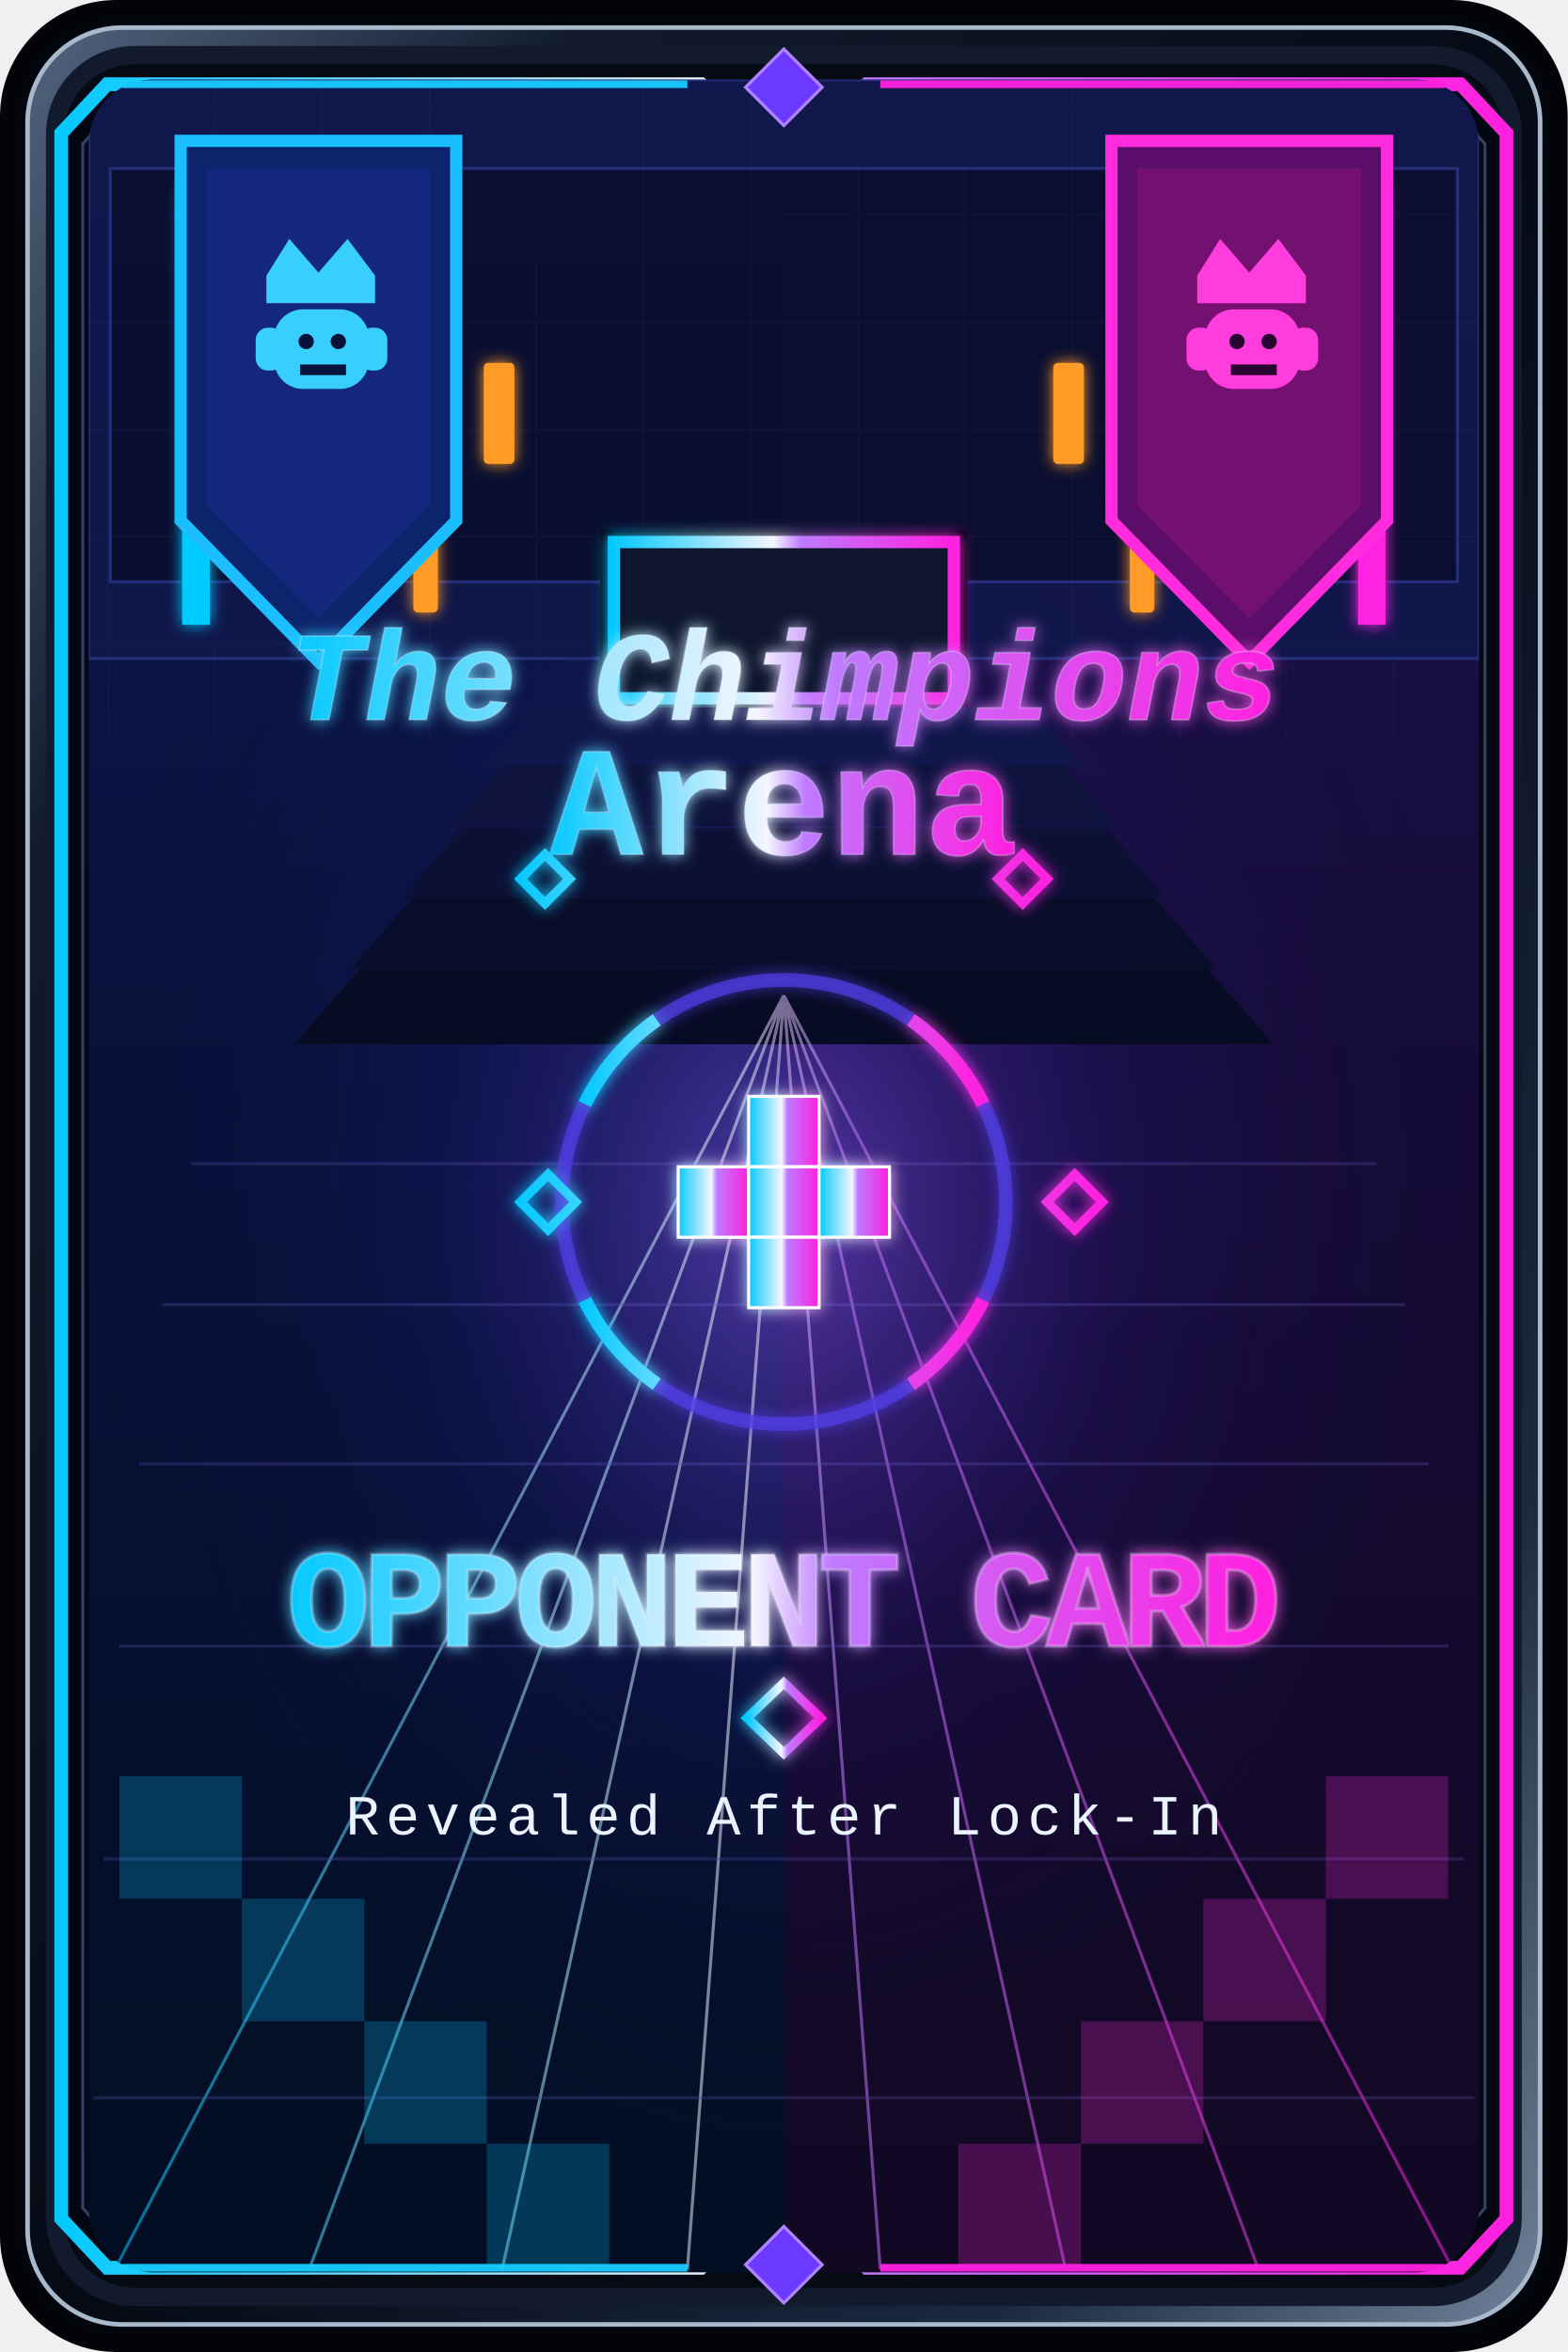
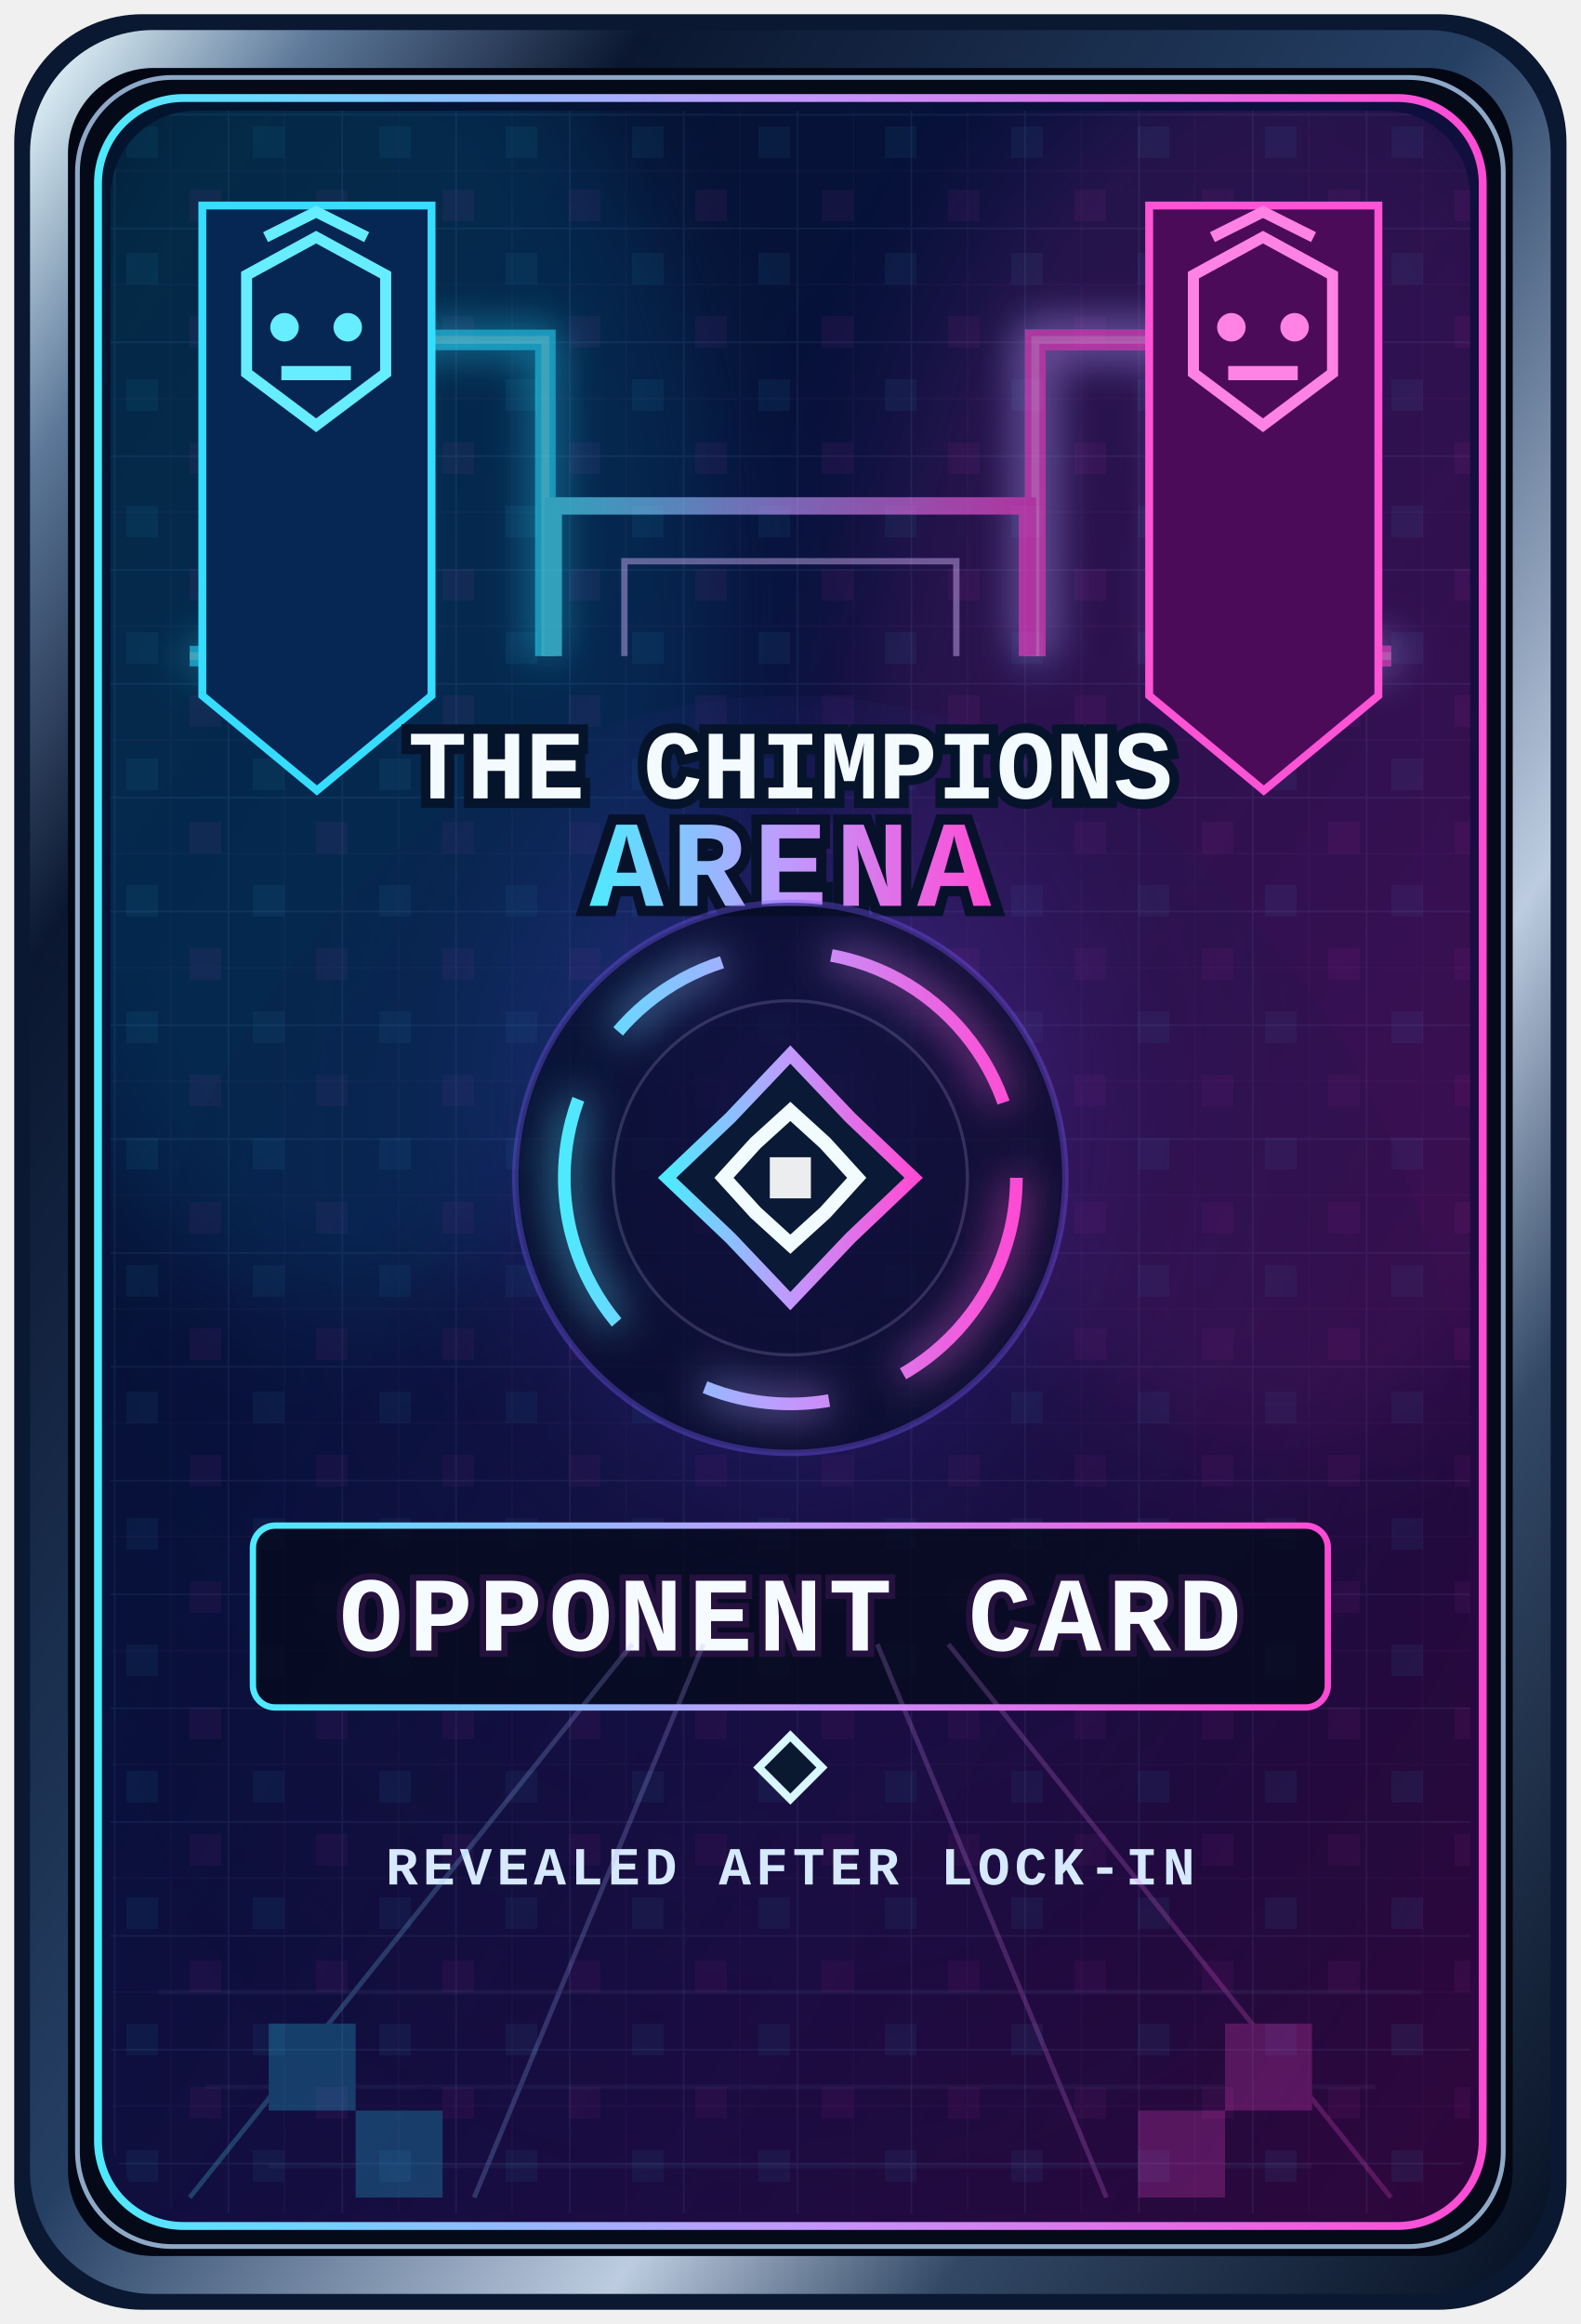
- <svg xmlns="http://www.w3.org/2000/svg" viewBox="0 0 1024 1536" width="1024" height="1536" role="img" aria-label="The Chimpions Arena opponent card">
+ <svg xmlns="http://www.w3.org/2000/svg" viewBox="0 0 1000 1470" role="img" aria-labelledby="title desc">
  <defs>
-     <linearGradient id="frame" x1="0" y1="0" x2="1" y2="1">
-       <stop stop-color="#51647d" />
-       <stop offset=".18" stop-color="#111b2d" />
-       <stop offset=".52" stop-color="#050a14" />
-       <stop offset=".82" stop-color="#1a2940" />
-       <stop offset="1" stop-color="#6f8198" />
+     <linearGradient id="bg" x1="0" y1="0" x2="1" y2="1">
+       <stop offset="0" stop-color="#03142d" />
+       <stop offset=".36" stop-color="#07113b" />
+       <stop offset=".68" stop-color="#1b0c42" />
+       <stop offset="1" stop-color="#2e073c" />
    </linearGradient>
-     <linearGradient id="neon" x1="0" y1="0" x2="1" y2="0">
-       <stop stop-color="#06c9ff" />
-       <stop offset=".47" stop-color="#f4f6ff" />
-       <stop offset=".55" stop-color="#bf7aff" />
-       <stop offset="1" stop-color="#ff20df" />
+     <linearGradient id="cyanPink" x1="0" y1="0" x2="1" y2="0">
+       <stop offset="0" stop-color="#4eeaff" />
+       <stop offset=".47" stop-color="#bd9dff" />
+       <stop offset="1" stop-color="#ff4bd4" />
    </linearGradient>
-     <linearGradient id="floor" x1="0" y1="0" x2="0" y2="1">
-       <stop stop-color="#13164d" />
-       <stop offset=".38" stop-color="#080d32" />
-       <stop offset="1" stop-color="#030817" />
+     <linearGradient id="chrome" x1="0" y1="0" x2="1" y2="1">
+       <stop offset="0" stop-color="#e9fbff" />
+       <stop offset=".09" stop-color="#5d7899" />
+       <stop offset=".2" stop-color="#0b1730" />
+       <stop offset=".48" stop-color="#253f63" />
+       <stop offset=".69" stop-color="#bdcce0" />
+       <stop offset=".8" stop-color="#324865" />
+       <stop offset="1" stop-color="#071124" />
    </linearGradient>
-     <radialGradient id="centerGlow">
-       <stop stop-color="#8d5cff" stop-opacity=".55" />
-       <stop offset=".48" stop-color="#4029c9" stop-opacity=".12" />
-       <stop offset="1" stop-color="#050817" stop-opacity="0" />
+     <radialGradient id="floor" cx="50%" cy="25%" r="75%">
+       <stop offset="0" stop-color="#6f49ff" stop-opacity=".44" />
+       <stop offset=".38" stop-color="#181d55" stop-opacity=".16" />
+       <stop offset="1" stop-color="#020713" stop-opacity="0" />
    </radialGradient>
-     <filter id="cyanGlow" x="-100%" y="-100%" width="300%" height="300%">
-       <feGaussianBlur stdDeviation="10" result="b" />
+     <pattern id="grid" width="72" height="72" patternUnits="userSpaceOnUse">
+       <path d="M72 0H0V72" fill="none" stroke="#94caff" stroke-opacity=".08" stroke-width="2" />
+       <path d="M0 36H72M36 0V72" fill="none" stroke="#ff5bd8" stroke-opacity=".035" stroke-width="1" />
+     </pattern>
+     <pattern id="pixels" width="80" height="80" patternUnits="userSpaceOnUse">
+       <rect width="20" height="20" x="0" y="0" fill="#34dfff" opacity=".055" />
+       <rect width="20" height="20" x="40" y="40" fill="#ff3bd0" opacity=".055" />
+     </pattern>
+     <filter id="cyanGlow" x="-80%" y="-80%" width="260%" height="260%">
+       <feGaussianBlur stdDeviation="13" result="b" />
      <feMerge>
        <feMergeNode in="b" />
        <feMergeNode in="SourceGraphic" />
      </feMerge>
    </filter>
-     <filter id="softGlow" x="-80%" y="-80%" width="260%" height="260%">
-       <feGaussianBlur stdDeviation="5" result="b" />
+     <filter id="pinkGlow" x="-80%" y="-80%" width="260%" height="260%">
+       <feGaussianBlur stdDeviation="15" result="b" />
      <feMerge>
        <feMergeNode in="b" />
        <feMergeNode in="SourceGraphic" />
      </feMerge>
    </filter>
-     <clipPath id="inner">
-       <rect x="58" y="52" width="908" height="1432" rx="42" />
+     <filter id="soft" x="-50%" y="-50%" width="200%" height="200%">
+       <feGaussianBlur stdDeviation="35" />
+     </filter>
+     <clipPath id="innerClip">
+       <rect x="70" y="70" width="860" height="1330" rx="54" />
    </clipPath>
-     <pattern id="grid" width="70" height="70" patternUnits="userSpaceOnUse">
-       <path d="M70 0H0V70" fill="none" stroke="#7aa8ff" stroke-opacity=".09" stroke-width="2" />
-     </pattern>
  </defs>
-   <rect x="6" y="6" width="1012" height="1524" rx="70" fill="#02050c" stroke="#02040a" stroke-width="12" />
-   <rect x="18" y="18" width="988" height="1500" rx="62" fill="url(#frame)" stroke="#a9b9cc" stroke-width="3" />
-   <rect x="36" y="36" width="952" height="1464" rx="52" fill="#050a14" stroke="#111b2d" stroke-width="12" />
-   <path d="M70 55H458l54 48 54-48h388l30 32v1362l-30 32H566l-54-48-54 48H70l-30-32V87Z" fill="#020611" stroke="url(#neon)" stroke-width="9" />
-   <path d="M72 74H463l49 45 49-45h391l18 20v1348l-18 20H561l-49-45-49 45H72l-18-20V94Z" fill="#050817" stroke="#7385b8" stroke-opacity=".45" stroke-width="2" />
-   <g clip-path="url(#inner)">
-     <rect x="58" y="52" width="908" height="1432" fill="url(#floor)" />
-     <rect x="58" y="52" width="454" height="1432" fill="#006cff" opacity=".055" />
-     <rect x="512" y="52" width="454" height="1432" fill="#ff00d9" opacity=".055" />
-     <ellipse cx="512" cy="795" rx="470" ry="620" fill="url(#centerGlow)" />
-     <g fill="#10164a" stroke="#24317b" stroke-width="2" opacity=".9">
-       <path d="M58 52H966V430H58Z" />
-       <path d="M72 110H952V380H72Z" fill="#090d2d" />
+   <rect x="18" y="18" width="964" height="1434" rx="72" fill="#020713" stroke="#0a1831" stroke-width="18" />
+   <rect x="31" y="31" width="938" height="1408" rx="66" fill="none" stroke="url(#chrome)" stroke-width="24" />
+   <rect x="49" y="49" width="902" height="1372" rx="60" fill="#050a18" stroke="#8ea9c7" stroke-width="3" />
+   <rect x="62" y="62" width="876" height="1346" rx="54" fill="url(#bg)" stroke="url(#cyanPink)" stroke-width="5" />
+   <rect x="75" y="75" width="850" height="1320" rx="48" fill="none" stroke="#d8f6ff" stroke-opacity=".22" stroke-width="2" />
+   <g clip-path="url(#innerClip)">
+     <rect x="70" y="70" width="860" height="1330" fill="url(#bg)" />
+     <rect x="70" y="70" width="860" height="1330" fill="url(#grid)" />
+     <rect x="70" y="70" width="860" height="1330" fill="url(#pixels)" />
+     <ellipse cx="220" cy="400" rx="235" ry="430" fill="#06caff" opacity=".12" filter="url(#soft)" />
+     <ellipse cx="805" cy="470" rx="260" ry="450" fill="#ff2fc8" opacity=".12" filter="url(#soft)" />
+     <ellipse cx="500" cy="970" rx="430" ry="530" fill="url(#floor)" />
+     <g opacity=".62">
+       <path d="M120 415H250V215H345V415M655 415V215H750V415H880" fill="none" stroke="#27ddff" stroke-width="13" filter="url(#cyanGlow)" />
+       <path d="M120 415H250V215H345V415" fill="none" stroke="#62efff" stroke-width="5" />
+       <path d="M655 415V215H750V415H880" fill="none" stroke="#ff4dd5" stroke-width="13" filter="url(#pinkGlow)" />
+       <path d="M655 415V215H750V415H880" fill="none" stroke="#ff83e5" stroke-width="5" />
+       <path d="M350 415V320H650V415" fill="none" stroke="url(#cyanPink)" stroke-width="11" />
+       <path d="M395 415V355H605V415" fill="none" stroke="#d9b8ff" stroke-opacity=".7" stroke-width="4" />
    </g>
-     <g opacity=".38" fill="url(#grid)">
-       <rect x="58" y="52" width="908" height="430" />
+     <g transform="translate(128 130)">
+       <path d="M0 0H145V310L72.5 370 0 310Z" fill="#062653" stroke="#35ddff" stroke-width="5" />
+       <path d="M28 44 72 20l44 24v62l-44 33-44-33Z" fill="none" stroke="#66edff" stroke-width="7" />
+       <circle cx="52" cy="77" r="9" fill="#66edff" />
+       <circle cx="92" cy="77" r="9" fill="#66edff" />
+       <path d="M50 106h44" stroke="#66edff" stroke-width="9" />
+       <path d="M40 20 72 4l32 16" fill="none" stroke="#66edff" stroke-width="7" />
    </g>
-     <g>
-       <path d="M392 346h240v118H392z" fill="#030615" />
-       <path d="M401 354h222v102H401z" fill="#07122f" stroke="url(#neon)" stroke-width="8" filter="url(#softGlow)" />
-       <path d="M350 462h324l34 39H316z" fill="#10164a" />
-       <path d="M328 500h368l34 40H294z" fill="#0d133d" />
-       <path d="M301 541h422l38 45H263z" fill="#0b1034" />
-       <path d="M270 586h484l40 46H230z" fill="#080d29" />
-       <path d="M236 632h552l44 50H192z" fill="#070b23" />
-       <g stroke="url(#neon)" stroke-opacity=".28" stroke-width="3">
-         <path d="M318 498h388" />
-         <path d="M284 539h456" />
-         <path d="M248 584h528" />
-         <path d="M211 630h602" />
-       </g>
+     <g transform="translate(727 130)">
+       <path d="M0 0H145V310L72.5 370 0 310Z" fill="#4c0b59" stroke="#ff53d6" stroke-width="5" />
+       <path d="M28 44 72 20l44 24v62l-44 33-44-33Z" fill="none" stroke="#ff82e4" stroke-width="7" />
+       <circle cx="52" cy="77" r="9" fill="#ff82e4" />
+       <circle cx="92" cy="77" r="9" fill="#ff82e4" />
+       <path d="M50 106h44" stroke="#ff82e4" stroke-width="9" />
+       <path d="M40 20 72 4l32 16" fill="none" stroke="#ff82e4" stroke-width="7" />
    </g>
-     <g filter="url(#softGlow)">
-       <rect x="119" y="122" width="18" height="286" fill="#06cbff" />
-       <rect x="162" y="170" width="11" height="207" fill="#267bff" />
-       <rect x="887" y="122" width="18" height="286" fill="#ff24e1" />
-       <rect x="851" y="170" width="11" height="207" fill="#a82aff" />
-       <g fill="#ff9b27">
-         <rect x="316" y="237" width="20" height="66" rx="3" />
-         <rect x="688" y="237" width="20" height="66" rx="3" />
-         <rect x="270" y="348" width="16" height="52" rx="3" />
-         <rect x="738" y="348" width="16" height="52" rx="3" />
-       </g>
+     <g text-anchor="middle" font-family="ui-monospace,Consolas,'Courier New',monospace" font-weight="900">
+       <text x="500" y="505" font-size="62" fill="#f4fbff" stroke="#06142b" stroke-width="12" paint-order="stroke">THE CHIMPIONS</text>
+       <text x="500" y="573" font-size="78" fill="url(#cyanPink)" stroke="#07112a" stroke-width="13" paint-order="stroke" letter-spacing="5">ARENA</text>
    </g>
-     <g>
-       <path d="M118 92h180v248l-90 92-90-92Z" fill="#0c246b" stroke="#1bbfff" stroke-width="8" />
-       <path d="M135 110h146v220l-73 74-73-74Z" fill="#13277c" />
-       <path d="M726 92h180v248l-90 92-90-92Z" fill="#5b0e69" stroke="#ff2bdc" stroke-width="8" />
-       <path d="M743 110h146v220l-73 74-73-74Z" fill="#74106f" />
-       <g fill="#38cfff" transform="translate(164 150)">
-         <path d="M10 30 25 6l19 22L63 6l18 24v18H10Z" />
-         <rect x="15" y="52" width="62" height="52" rx="19" />
-         <rect x="3" y="64" width="18" height="28" rx="8" />
-         <rect x="71" y="64" width="18" height="28" rx="8" />
-         <circle cx="36" cy="73" r="5" fill="#061238" />
-         <circle cx="57" cy="73" r="5" fill="#061238" />
-         <rect x="32" y="88" width="30" height="7" fill="#061238" />
-       </g>
-       <g fill="#ff3ddd" transform="translate(772 150)">
-         <path d="M10 30 25 6l19 22L63 6l18 24v18H10Z" />
-         <rect x="15" y="52" width="62" height="52" rx="19" />
-         <rect x="3" y="64" width="18" height="28" rx="8" />
-         <rect x="71" y="64" width="18" height="28" rx="8" />
-         <circle cx="36" cy="73" r="5" fill="#27052f" />
-         <circle cx="57" cy="73" r="5" fill="#27052f" />
-         <rect x="32" y="88" width="30" height="7" fill="#27052f" />
-       </g>
+     <g transform="translate(500 745)">
+       <circle r="174" fill="#060c27" fill-opacity=".72" stroke="#7b5cff" stroke-opacity=".35" stroke-width="4" />
+       <circle r="143" fill="none" stroke="url(#cyanPink)" stroke-width="8" stroke-dasharray="150 50 80 70" filter="url(#cyanGlow)" />
+       <circle r="112" fill="none" stroke="#d7c4ff" stroke-opacity=".18" stroke-width="2" />
+       <path d="M0-78 38-38 78 0 38 38 0 78-38 38-78 0-38-38Z" fill="#091936" stroke="url(#cyanPink)" stroke-width="8" />
+       <path d="M0-42 22-22 42 0 22 22 0 42-22 22-42 0-22-22Z" fill="none" stroke="#f2fbff" stroke-width="9" />
+       <path d="M-230 0h96M134 0h96" stroke="url(#cyanPink)" stroke-width="7" />
+       <rect x="-13" y="-13" width="26" height="26" fill="#fff" opacity=".92" />
    </g>
-     <g opacity=".52" stroke-width="2">
-       <path d="M512 650 75 1482M512 650 202 1482M512 650 328 1482M512 650 449 1482M512 650 575 1482M512 650 696 1482M512 650 822 1482M512 650 949 1482" stroke="url(#neon)" />
-       <path d="M125 760H899M106 852H918M91 956H933M78 1075H946M68 1214H956M61 1370H963" stroke="#8e7fff" stroke-opacity=".35" />
+     <g font-family="ui-monospace,Consolas,'Courier New',monospace" text-anchor="middle" font-weight="900">
+       <rect x="160" y="965" width="680" height="115" rx="14" fill="#050b1d" fill-opacity=".8" stroke="url(#cyanPink)" stroke-width="4" />
+       <text x="500" y="1044" font-size="67" fill="#f5fbff" stroke="#25113d" stroke-width="8" paint-order="stroke" letter-spacing="4">OPPONENT CARD</text>
+       <path d="M190 1118H410M590 1118H810" stroke="url(#cyanPink)" stroke-width="5" />
+       <path d="M500 1098l20 20-20 20-20-20Z" fill="#0a1830" stroke="#d9f7ff" stroke-width="5" />
+       <text x="500" y="1192" font-size="34" fill="#d7e9ff" letter-spacing="3">REVEALED AFTER LOCK-IN</text>
    </g>
    <g opacity=".23">
-       <path d="M78 1160h80v80H78zM158 1240h80v80h-80zM238 1320h80v80h-80zM318 1400h80v80h-80z" fill="#03c8ff" />
-       <path d="M946 1160h-80v80h80zM866 1240h-80v80h80zM786 1320h-80v80h80zM706 1400h-80v80h80z" fill="#ff28db" />
+       <path d="M120 1390 400 1040M880 1390 600 1040M300 1390 445 1040M700 1390 555 1040" stroke="url(#cyanPink)" stroke-width="3" />
+       <path d="M100 1260H900M130 1320H870M170 1370H830" stroke="#7ea9e9" stroke-opacity=".25" stroke-width="3" />
+       <rect x="170" y="1280" width="55" height="55" fill="#27dfff" />
+       <rect x="225" y="1335" width="55" height="55" fill="#27dfff" />
+       <rect x="775" y="1280" width="55" height="55" fill="#ff47d1" />
+       <rect x="720" y="1335" width="55" height="55" fill="#ff47d1" />
    </g>
-     <g text-anchor="middle" filter="url(#softGlow)">
-       <text x="512" y="470" font-family="'Courier New',monospace" font-size="83" font-style="italic" font-weight="900" fill="url(#neon)" stroke="#e8f5ff" stroke-opacity=".3" stroke-width="1">The Chimpions</text>
-       <text x="512" y="558" font-family="'Courier New',monospace" font-size="102" font-weight="900" fill="url(#neon)" stroke="#dfefff" stroke-opacity=".3" stroke-width="1">Arena</text>
-     </g>
-     <g stroke="url(#neon)" fill="none" stroke-width="6" filter="url(#softGlow)">
-       <path d="M215 574h112m370 0h112" />
-       <path d="m340 574 16-16 16 16-16 16Zm312 0 16-16 16 16-16 16Z" />
-     </g>
-     <g transform="translate(512 785)" filter="url(#softGlow)" fill="none">
-       <circle r="145" stroke="#513ee8" stroke-width="9" opacity=".7" />
-       <path d="M-130-64a145 145 0 0 1 47-55M83-119a145 145 0 0 1 47 55M130 64a145 145 0 0 1-47 55M-83 119a145 145 0 0 1-47-55" stroke="url(#neon)" stroke-width="9" />
-       <path d="M-220 0h100M120 0h100" stroke="url(#neon)" stroke-width="6" />
-       <path d="m-172 0 18-18 18 18-18 18Zm344 0 18-18 18 18-18 18Z" stroke="url(#neon)" stroke-width="6" />
-       <g fill="url(#neon)" stroke="#fff" stroke-width="2">
-         <rect x="-23" y="-69" width="46" height="46" />
-         <rect x="-69" y="-23" width="46" height="46" />
-         <rect x="-23" y="-23" width="46" height="46" />
-         <rect x="23" y="-23" width="46" height="46" />
-         <rect x="-23" y="23" width="46" height="46" />
-       </g>
-     </g>
-     <g text-anchor="middle" filter="url(#softGlow)">
-       <text x="512" y="1075" font-family="'Courier New',monospace" font-size="91" font-weight="900" fill="url(#neon)" stroke="#f7fbff" stroke-opacity=".24" stroke-width="2" letter-spacing="-5">OPPONENT CARD</text>
-     </g>
-     <g stroke="url(#neon)" fill="none" stroke-width="6" filter="url(#softGlow)">
-       <path d="M225 1122h205m164 0h205" />
-       <path d="m512 1099 24 23-24 23-24-23Z" />
-     </g>
-     <text x="512" y="1198" text-anchor="middle" font-family="'Courier New',monospace" font-size="37" fill="#eaf3ff" letter-spacing="4">Revealed After Lock-In</text>
-   </g>
-   <path d="M80 55H449" stroke="#17ccff" stroke-width="5" opacity=".95" />
-   <path d="M575 55H944" stroke="#ff22df" stroke-width="5" opacity=".95" />
-   <path d="M80 1481H449" stroke="#17ccff" stroke-width="5" opacity=".95" />
-   <path d="M575 1481H944" stroke="#ff22df" stroke-width="5" opacity=".95" />
-   <g fill="#6b39ff" stroke="#b084ff" stroke-width="2">
-     <path d="m512 32 25 25-25 25-25-25Z" />
-     <path d="m512 1454 25 25-25 25-25-25Z" />
  </g>
</svg>
